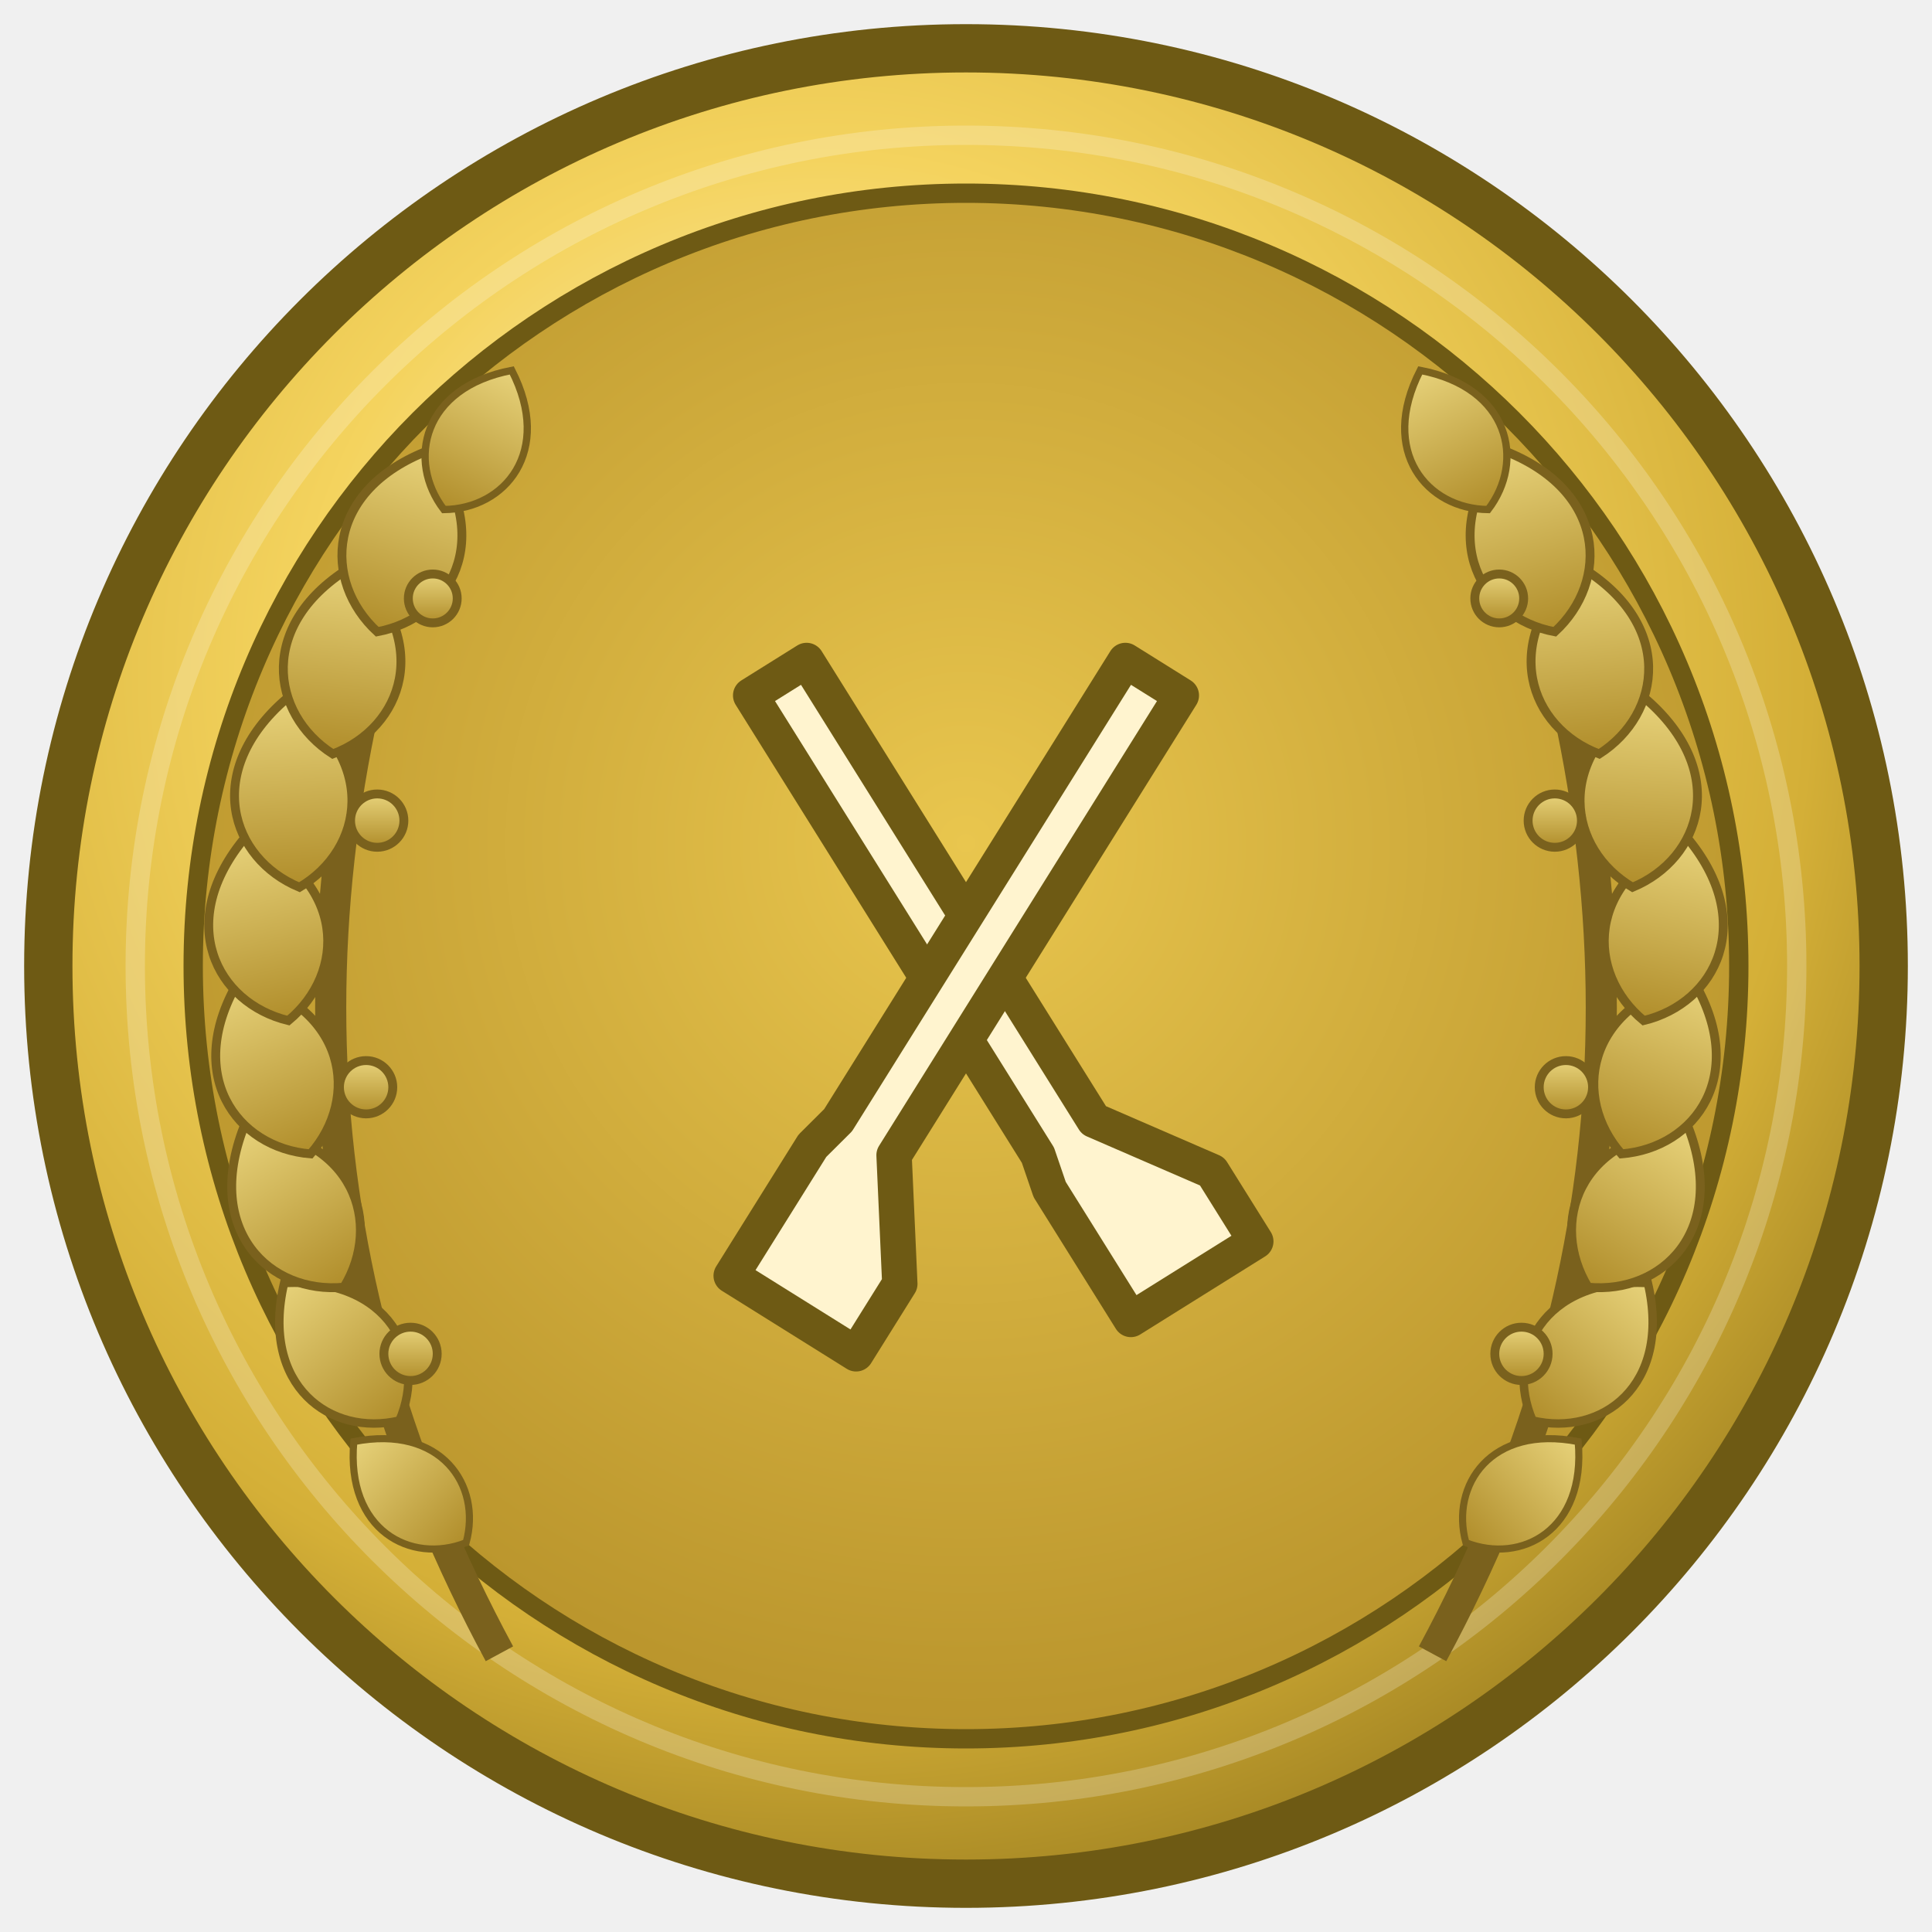
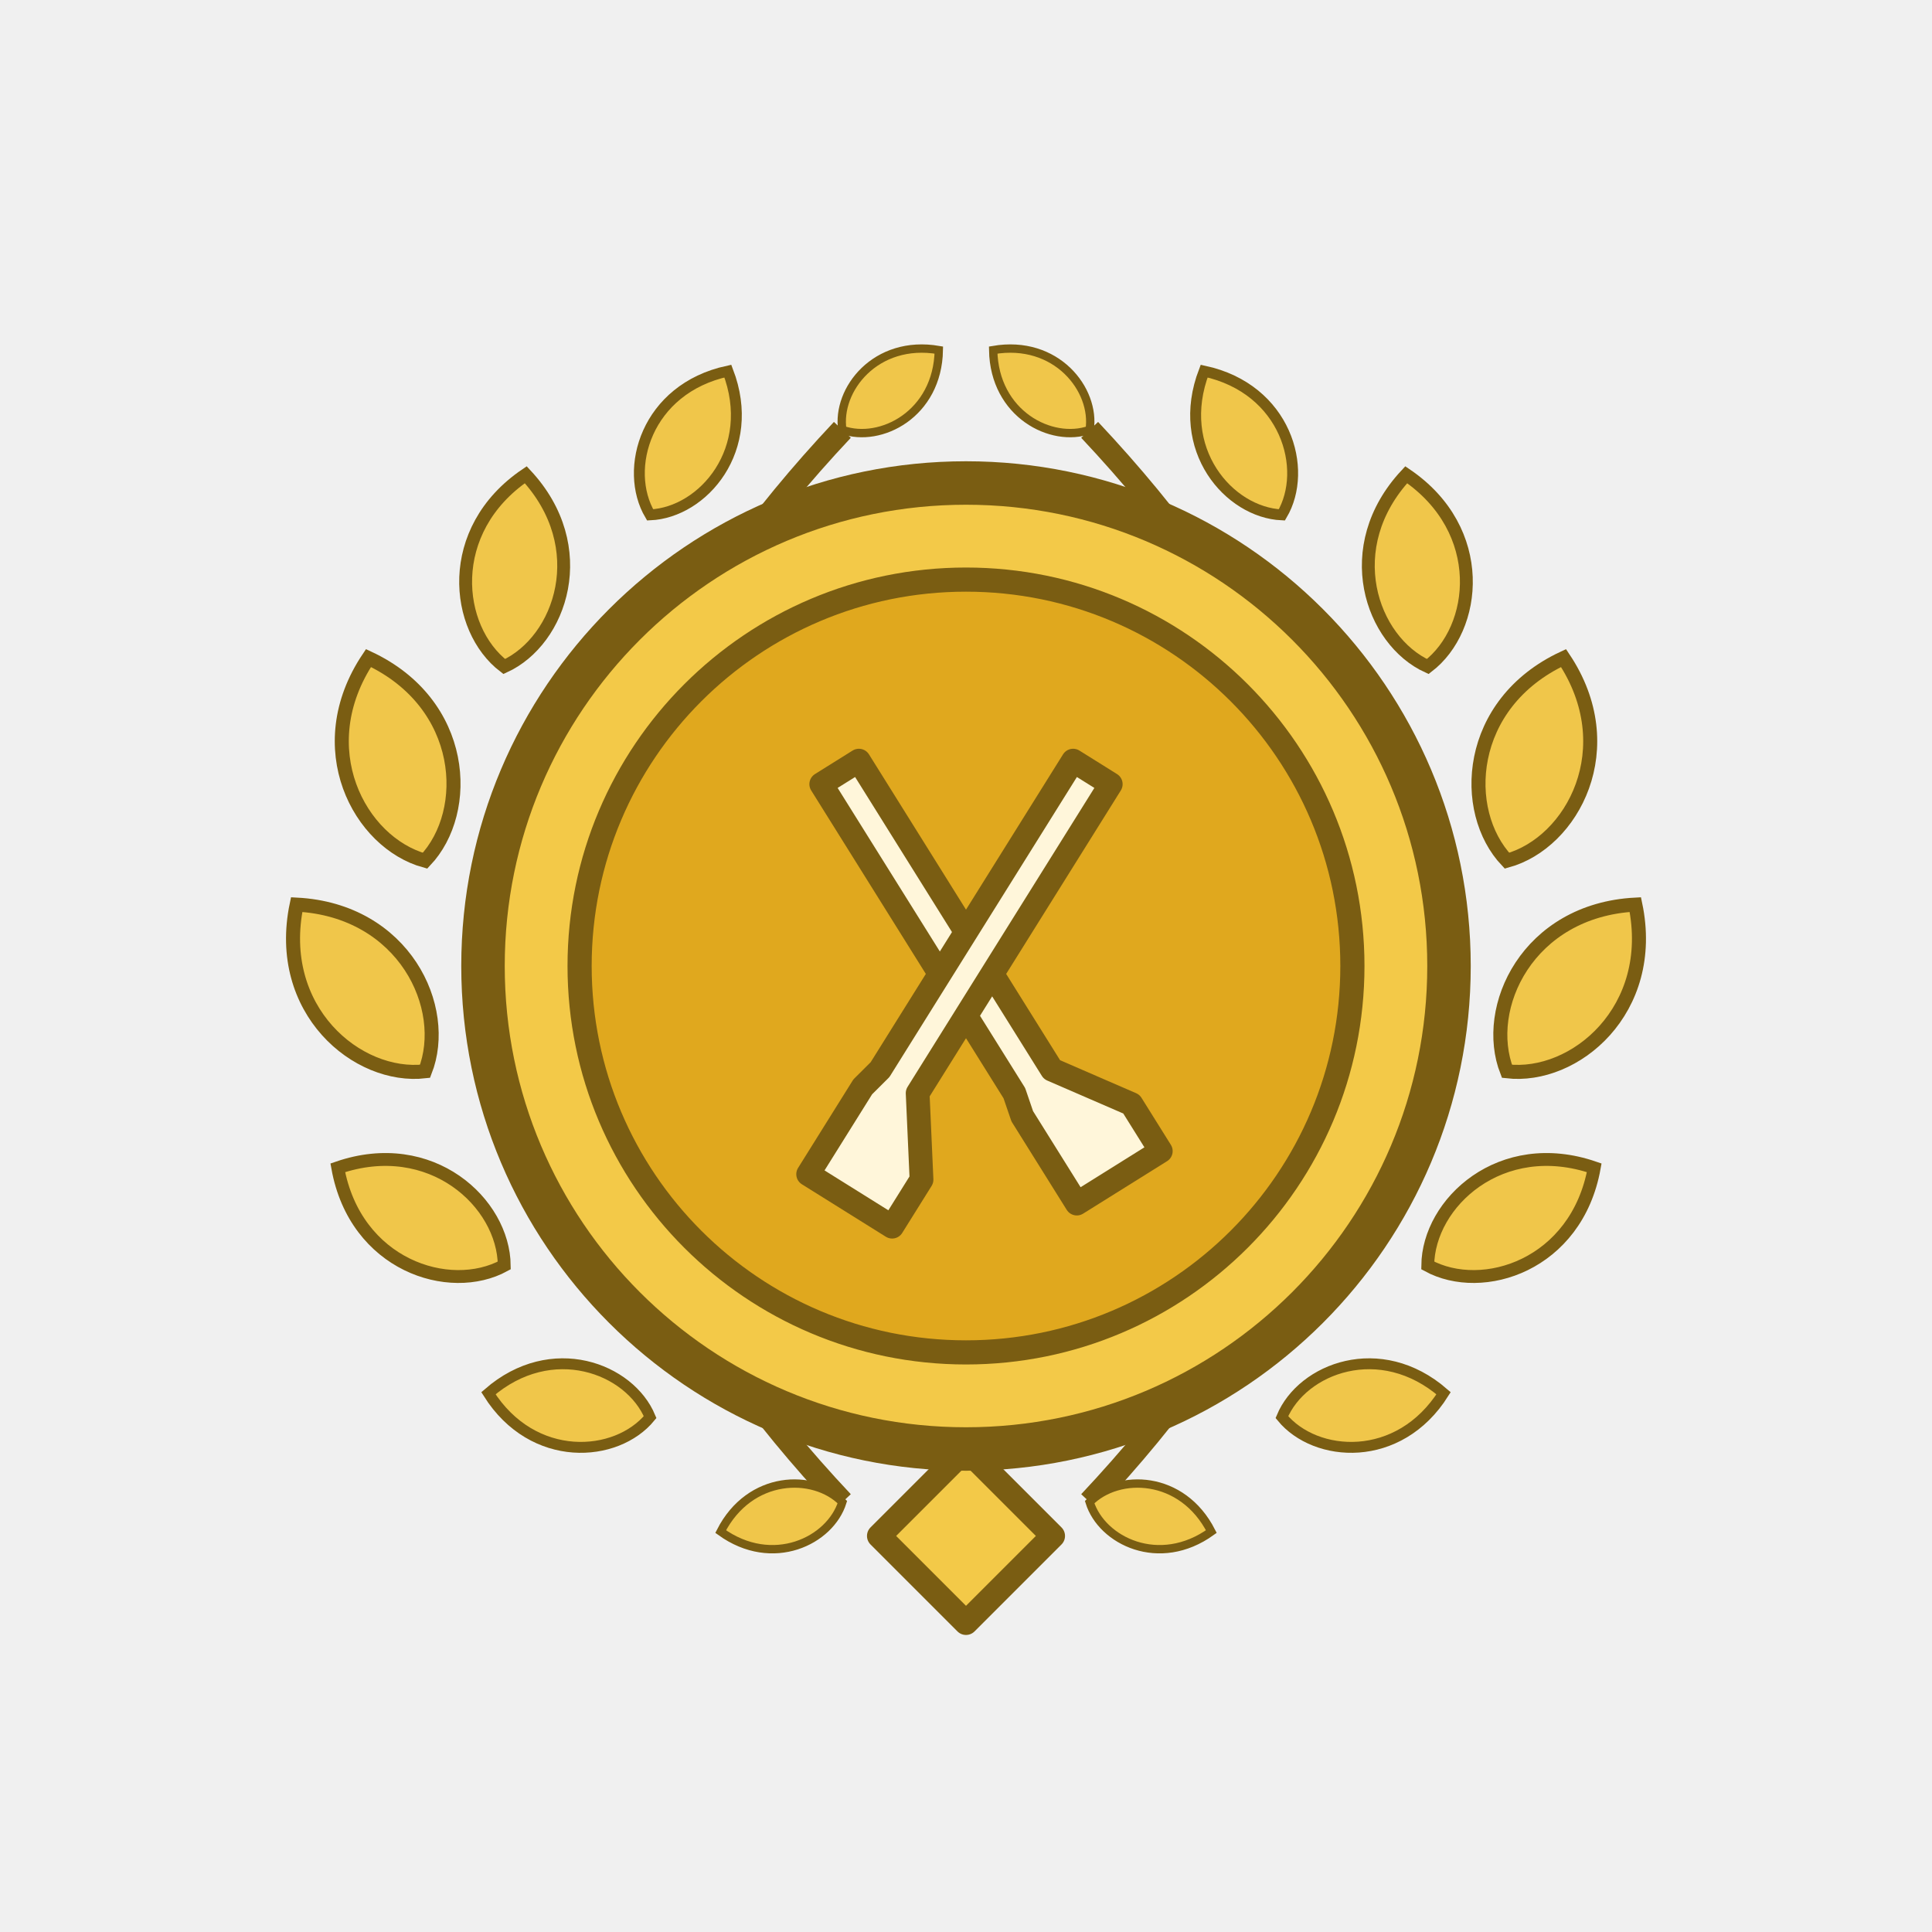
<svg xmlns="http://www.w3.org/2000/svg" viewBox="0 0 200 200" width="200" height="200" role="img" aria-label="Досягнення: 25 Deployments (рівень: золото)">
  <defs>
-     <radialGradient id="metal" cx="42%" cy="34%" r="72%">
-       <stop offset="0%" stop-color="#fff7d6" />
-       <stop offset="40%" stop-color="#f4d35e" />
-       <stop offset="76%" stop-color="#d4af37" />
-       <stop offset="100%" stop-color="#9a7d1f" />
-     </radialGradient>
-     <radialGradient id="field" cx="50%" cy="42%" r="60%">
-       <stop offset="0%" stop-color="#e9c64e" />
-       <stop offset="100%" stop-color="#b8932b" />
-     </radialGradient>
-     <linearGradient id="leaf" x1="0" y1="0" x2="0" y2="1">
-       <stop offset="0%" stop-color="#e7d27a" />
-       <stop offset="100%" stop-color="#b08d2a" />
-     </linearGradient>
-     <path id="lf" d="M0,0 C 6,-3 8,-11 0,-17 C -8,-11 -6,-3 0,0 Z" />
+     <path id="lf" d="M0,0 C 5,-3 7,-12 0,-18 C -7,-12 -5,-3 0,0 Z" />
  </defs>
-   <circle cx="100" cy="100" r="95" fill="url(#metal)" />
-   <circle cx="100" cy="100" r="95" fill="none" stroke="#6e5a14" stroke-width="5" />
-   <circle cx="100" cy="100" r="86" fill="none" stroke="#ffffff" stroke-opacity="0.22" stroke-width="2" />
-   <circle cx="100" cy="100" r="80" fill="url(#field)" stroke="#6e5a14" stroke-width="2" />
-   <g transform="translate(100 93) scale(1.15) translate(-100 -100)">
-     <g id="wreath-l" fill="url(#leaf)" stroke="#7a611d" stroke-width="0.8">
-       <path d="M58,168 Q 31,118 52,62" fill="none" stroke="#7a611d" stroke-width="2.8" />
-       <use href="#lf" transform="translate(55,158) rotate(-48) scale(0.8)" />
-       <use href="#lf" transform="translate(49,147) rotate(-40) scale(0.95)" />
-       <use href="#lf" transform="translate(44,135) rotate(-32)" />
-       <use href="#lf" transform="translate(41,123) rotate(-22)" />
-       <use href="#lf" transform="translate(39,111) rotate(-13)" />
-       <use href="#lf" transform="translate(40,99) rotate(-4)" />
-       <use href="#lf" transform="translate(43,87) rotate(6)" />
-       <use href="#lf" transform="translate(47,76) rotate(16)" />
-       <use href="#lf" transform="translate(53,65) rotate(26) scale(0.82)" />
-       <circle cx="50" cy="141" r="2.4" />
-       <circle cx="46" cy="117" r="2.4" />
-       <circle cx="47" cy="93" r="2.4" />
-       <circle cx="52" cy="73" r="2.2" />
-     </g>
-     <use href="#wreath-l" transform="matrix(-1 0 0 1 200 0)" />
+   <g id="wreath-l" fill="#f0c64a" stroke="#7a5d12" stroke-width="1.2">
+     <path d="M87.2,155.5 Q 35,100 87.2,44.5" fill="none" stroke="#7a5d12" stroke-width="2.4" />
+     <use href="#lf" transform="translate(87.2 155.5) rotate(-103.6) scale(0.72)" />
+     <use href="#lf" transform="translate(67.3 146.7) rotate(-81.6) scale(0.94)" />
+     <use href="#lf" transform="translate(52.2 131.0) rotate(-59.6) scale(1.11)" />
+     <use href="#lf" transform="translate(44.0 110.9) rotate(-37.6) scale(1.21)" />
+     <use href="#lf" transform="translate(44.0 89.1) rotate(-15.6) scale(1.21)" />
+     <use href="#lf" transform="translate(52.2 69.0) rotate(6.4) scale(1.11)" />
+     <use href="#lf" transform="translate(67.3 53.3) rotate(28.4) scale(0.94)" />
+     <use href="#lf" transform="translate(87.2 44.5) rotate(50.4) scale(0.72)" />
  </g>
-   <g transform="translate(100 100) scale(1.22) translate(-100 -100)">
-     <g fill="#fff4cf" stroke="#6e5a14" stroke-width="3" stroke-linejoin="round" stroke-linecap="round">
+   <use href="#wreath-l" transform="matrix(-1 0 0 1 200 0)" />
+   <path d="M100,150 l9,9 -9,9 -9,-9 Z" fill="#f3c948" stroke="#7a5d12" stroke-width="2.5" stroke-linejoin="round" />
+   <circle cx="100" cy="100" r="50" fill="#f3c948" stroke="#7a5d12" stroke-width="4.5" />
+   <circle cx="100" cy="100" r="40" fill="#e0a81e" stroke="#7a5d12" stroke-width="2.5" />
+   <g transform="translate(100 100) scale(0.82) translate(-100 -100)">
+     <g fill="#fff6da" stroke="#7a5d12" stroke-width="3" stroke-linejoin="round" stroke-linecap="round">
      <path d="M-2.8,-30 L2.8,-30 L2.8,16 L9,25 L9,32 L-3.5,32 L-3.5,19 L-2.8,16 Z" transform="translate(100 101) rotate(-32)" />
      <path d="M-2.8,-30 L2.8,-30 L2.8,16 L9,25 L9,32 L-3.5,32 L-3.5,19 L-2.8,16 Z" transform="translate(100 101) rotate(32)" />
    </g>
  </g>
</svg>
